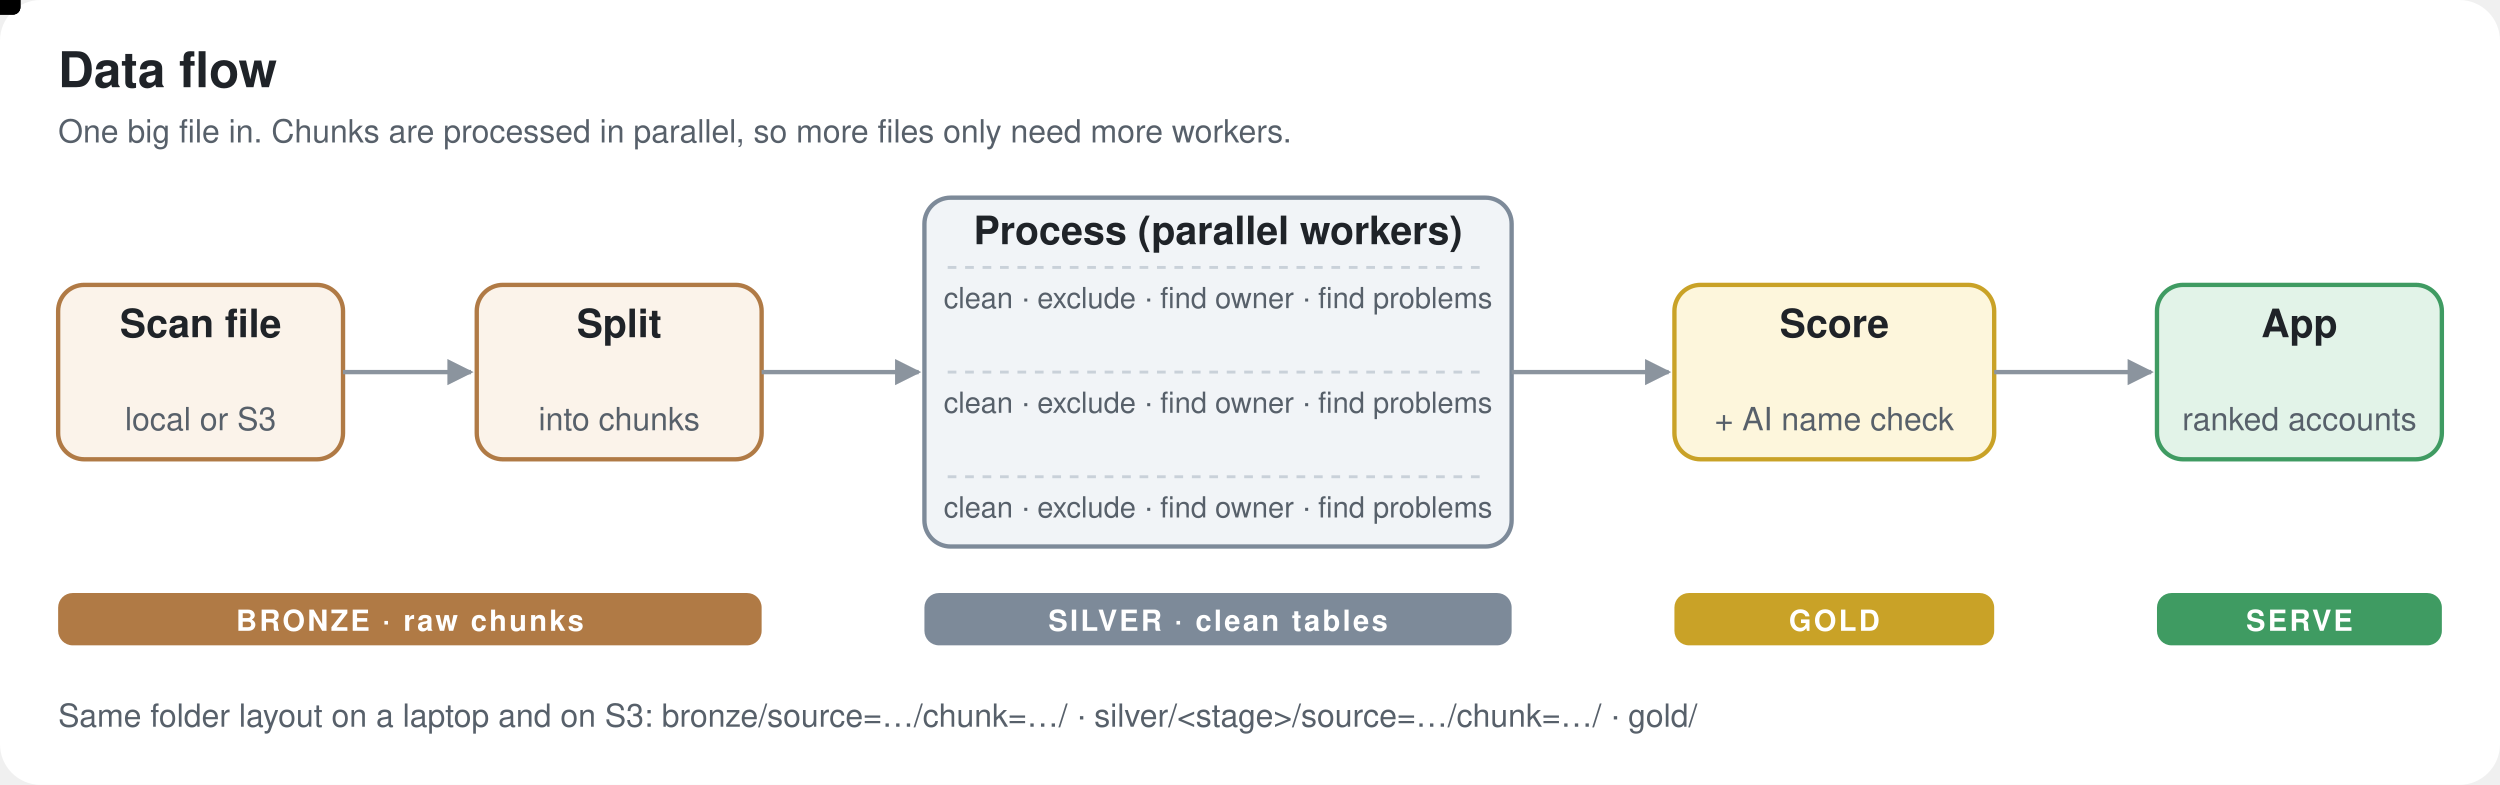
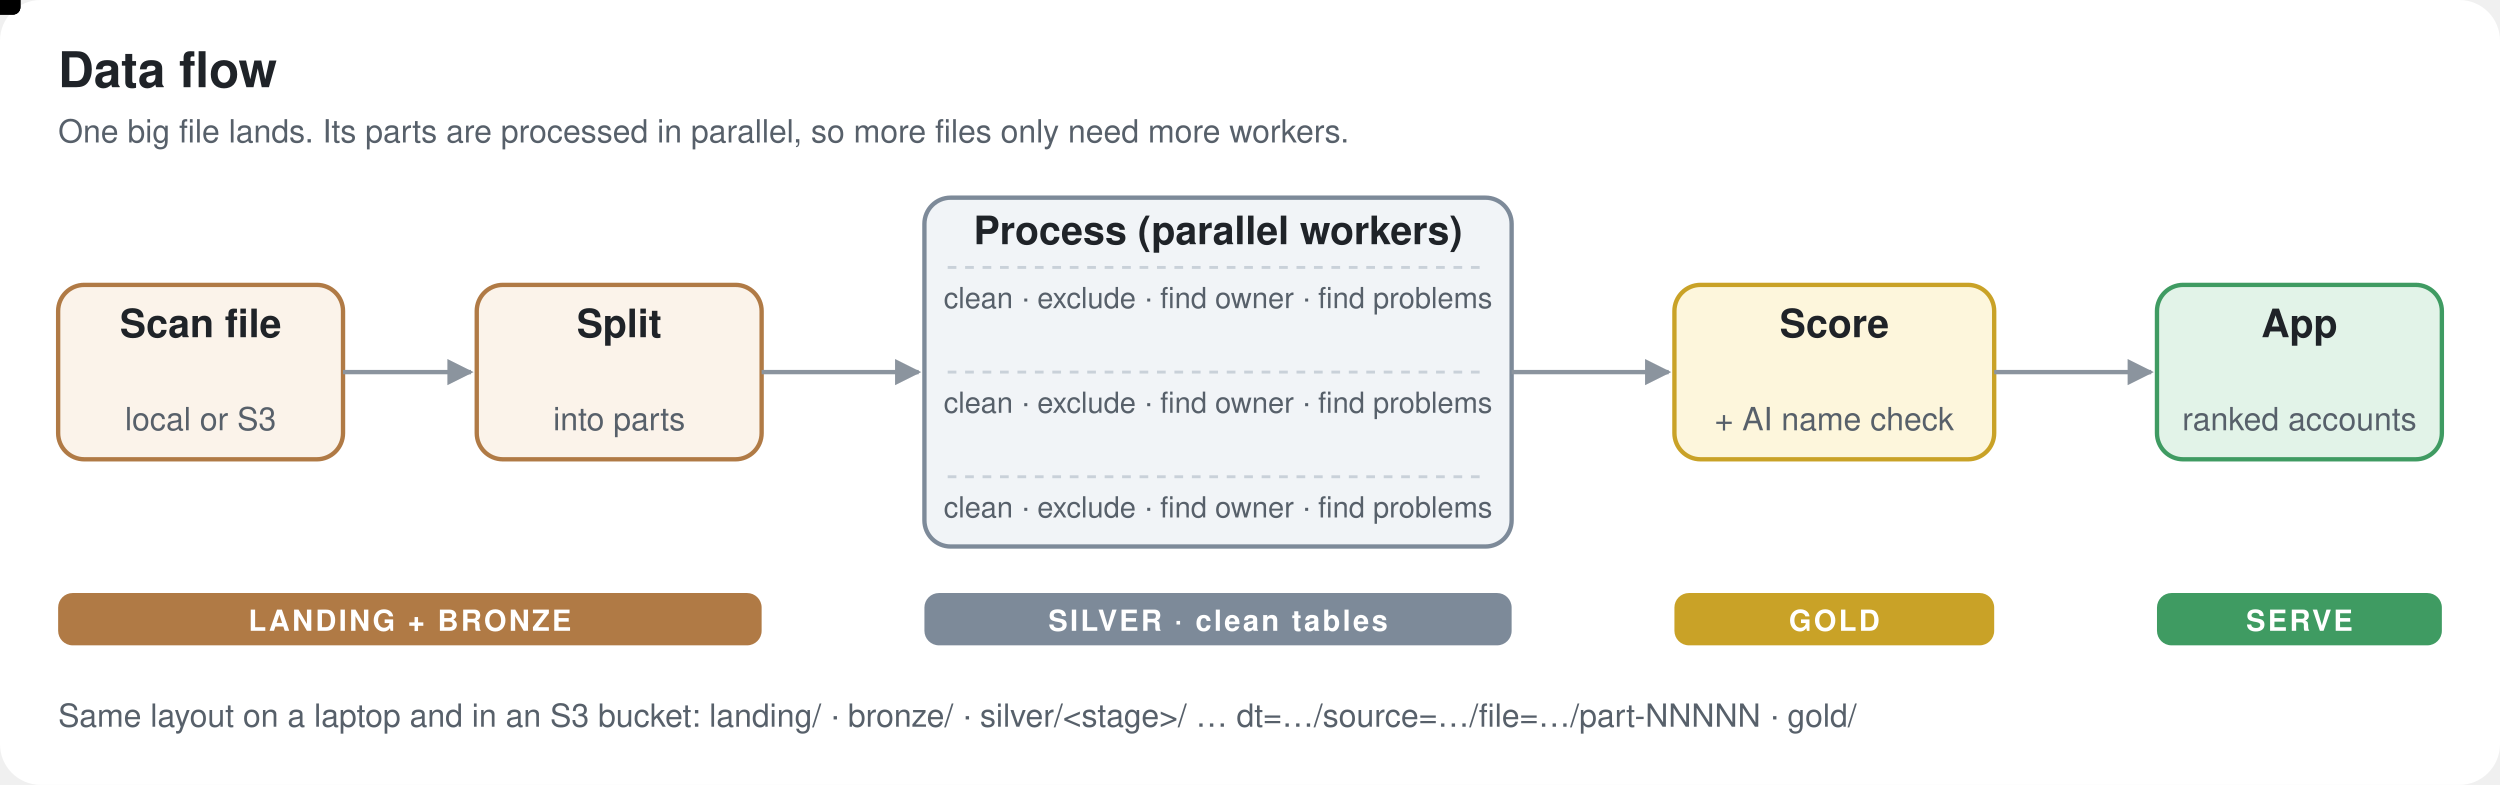
<svg xmlns="http://www.w3.org/2000/svg" viewBox="0 0 860 270" width="860" height="270" font-family="-apple-system, 'Segoe UI', Helvetica, Arial, sans-serif">
  <defs>
    <marker id="a" viewBox="0 0 10 10" refX="9" refY="5" markerWidth="6" markerHeight="6" orient="auto">
      <path d="M0,0 L10,5 L0,10 z" fill="#8b949e" />
    </marker>
    <style>
      .h { font-size: 13.5px; font-weight: 700; fill: #1f2328; }
      .s { font-size: 11px; fill: #57606a; }
      .w { font-size: 10px; fill: #57606a; }
      .layer { font-size: 10px; font-weight: 700; fill: #ffffff; letter-spacing: .8px; }
      .ln { stroke: #8b949e; stroke-width: 1.5; fill: none; marker-end: url(#a); }
      .lane { stroke: #c9d1d9; stroke-width: 1; stroke-dasharray: 3 3; }
    </style>
    <path id="r1" d="M118,128 L262,128 L318,92 L520,92 L576,128 L742,128" />
    <path id="r2" d="M118,128 L262,128 L318,128 L520,128 L576,128 L742,128" />
    <path id="r3" d="M118,128 L262,128 L318,164 L520,164 L576,128 L742,128" />
  </defs>
  <rect width="860" height="270" rx="14" fill="#ffffff" />
  <text x="20" y="30" font-size="17" font-weight="700" fill="#1f2328">Data flow</text>
-   <text x="20" y="49" class="s">One big file in. Chunks are processed in parallel, so more files only need more workers.</text>
+   <text x="20" y="49" class="s">One big file lands. Its parts are processed in parallel, so more files only need more workers.</text>
  <rect x="20" y="98" width="98" height="60" rx="9" fill="#fbf3ea" stroke="#b07a45" stroke-width="1.5" />
  <text x="69" y="116" class="h" text-anchor="middle">Scan file</text>
  <text x="69" y="148" class="s" text-anchor="middle">local or S3</text>
  <rect x="164" y="98" width="98" height="60" rx="9" fill="#fbf3ea" stroke="#b07a45" stroke-width="1.5" />
  <text x="213" y="116" class="h" text-anchor="middle">Split</text>
-   <text x="213" y="148" class="s" text-anchor="middle">into chunks</text>
+   <text x="213" y="148" class="s" text-anchor="middle">into parts</text>
  <rect x="318" y="68" width="202" height="120" rx="9" fill="#f1f4f7" stroke="#7d8a99" stroke-width="1.5" />
  <text x="419" y="84" class="h" text-anchor="middle" font-size="12.5">Process (parallel workers)</text>
  <line x1="326" y1="92" x2="512" y2="92" class="lane" />
  <line x1="326" y1="128" x2="512" y2="128" class="lane" />
  <line x1="326" y1="164" x2="512" y2="164" class="lane" />
  <text x="419" y="106" class="w" text-anchor="middle">clean · exclude · find owner · find problems</text>
  <text x="419" y="142" class="w" text-anchor="middle">clean · exclude · find owner · find problems</text>
  <text x="419" y="178" class="w" text-anchor="middle">clean · exclude · find owner · find problems</text>
  <rect x="576" y="98" width="110" height="60" rx="9" fill="#fdf6dc" stroke="#c9a227" stroke-width="1.5" />
  <text x="631" y="116" class="h" text-anchor="middle">Score</text>
  <text x="631" y="148" class="s" text-anchor="middle">+ AI name check</text>
  <rect x="742" y="98" width="98" height="60" rx="9" fill="#e2f3e8" stroke="#3f9b62" stroke-width="1.5" />
  <text x="791" y="116" class="h" text-anchor="middle">App</text>
  <text x="791" y="148" class="s" text-anchor="middle">ranked accounts</text>
  <path class="ln" d="M118,128 L162,128" />
  <path class="ln" d="M262,128 L316,128" />
  <path class="ln" d="M520,128 L574,128" />
  <path class="ln" d="M686,128 L740,128" />
  <rect x="20" y="204" width="242" height="18" rx="5" fill="#b07a45" />
-   <text x="141" y="217" class="layer" text-anchor="middle">BRONZE · raw chunks</text>
+   <text x="141" y="217" class="layer" text-anchor="middle">LANDING + BRONZE</text>
  <rect x="318" y="204" width="202" height="18" rx="5" fill="#7d8a99" />
  <text x="419" y="217" class="layer" text-anchor="middle">SILVER · clean tables</text>
  <rect x="576" y="204" width="110" height="18" rx="5" fill="#c9a227" />
  <text x="631" y="217" class="layer" text-anchor="middle">GOLD</text>
  <rect x="742" y="204" width="98" height="18" rx="5" fill="#3f9b62" />
  <text x="791" y="217" class="layer" text-anchor="middle">SERVE</text>
-   <text x="20" y="250" class="s">Same folder layout on a laptop and on S3: bronze/source=…/chunk=…/ · silver/&lt;stage&gt;/source=…/chunk=…/ · gold/</text>
+   <text x="20" y="250" class="s">Same layout on a laptop and in an S3 bucket: landing/ · bronze/ · silver/&lt;stage&gt;/ … dt=…/source=…/file=…/part-NNNNN · gold/</text>
  <g>
    <rect x="-7" y="-5" width="14" height="10" rx="2.5">
      <animateMotion dur="4.5s" repeatCount="indefinite" begin="-0s">
        <mpath href="#r1" />
      </animateMotion>
      <animate attributeName="fill" dur="4.5s" repeatCount="indefinite" begin="-0s" calcMode="discrete" values="#b07a45;#7d8a99;#c9a227;#3f9b62" keyTimes="0;0.36;0.72;0.86" />
    </rect>
    <rect x="-7" y="-5" width="14" height="10" rx="2.5">
      <animateMotion dur="4.5s" repeatCount="indefinite" begin="-1.5s">
        <mpath href="#r2" />
      </animateMotion>
      <animate attributeName="fill" dur="4.5s" repeatCount="indefinite" begin="-1.5s" calcMode="discrete" values="#b07a45;#7d8a99;#c9a227;#3f9b62" keyTimes="0;0.36;0.72;0.86" />
    </rect>
    <rect x="-7" y="-5" width="14" height="10" rx="2.5">
      <animateMotion dur="4.5s" repeatCount="indefinite" begin="-3s">
        <mpath href="#r3" />
      </animateMotion>
      <animate attributeName="fill" dur="4.5s" repeatCount="indefinite" begin="-3s" calcMode="discrete" values="#b07a45;#7d8a99;#c9a227;#3f9b62" keyTimes="0;0.36;0.72;0.86" />
    </rect>
  </g>
</svg>
